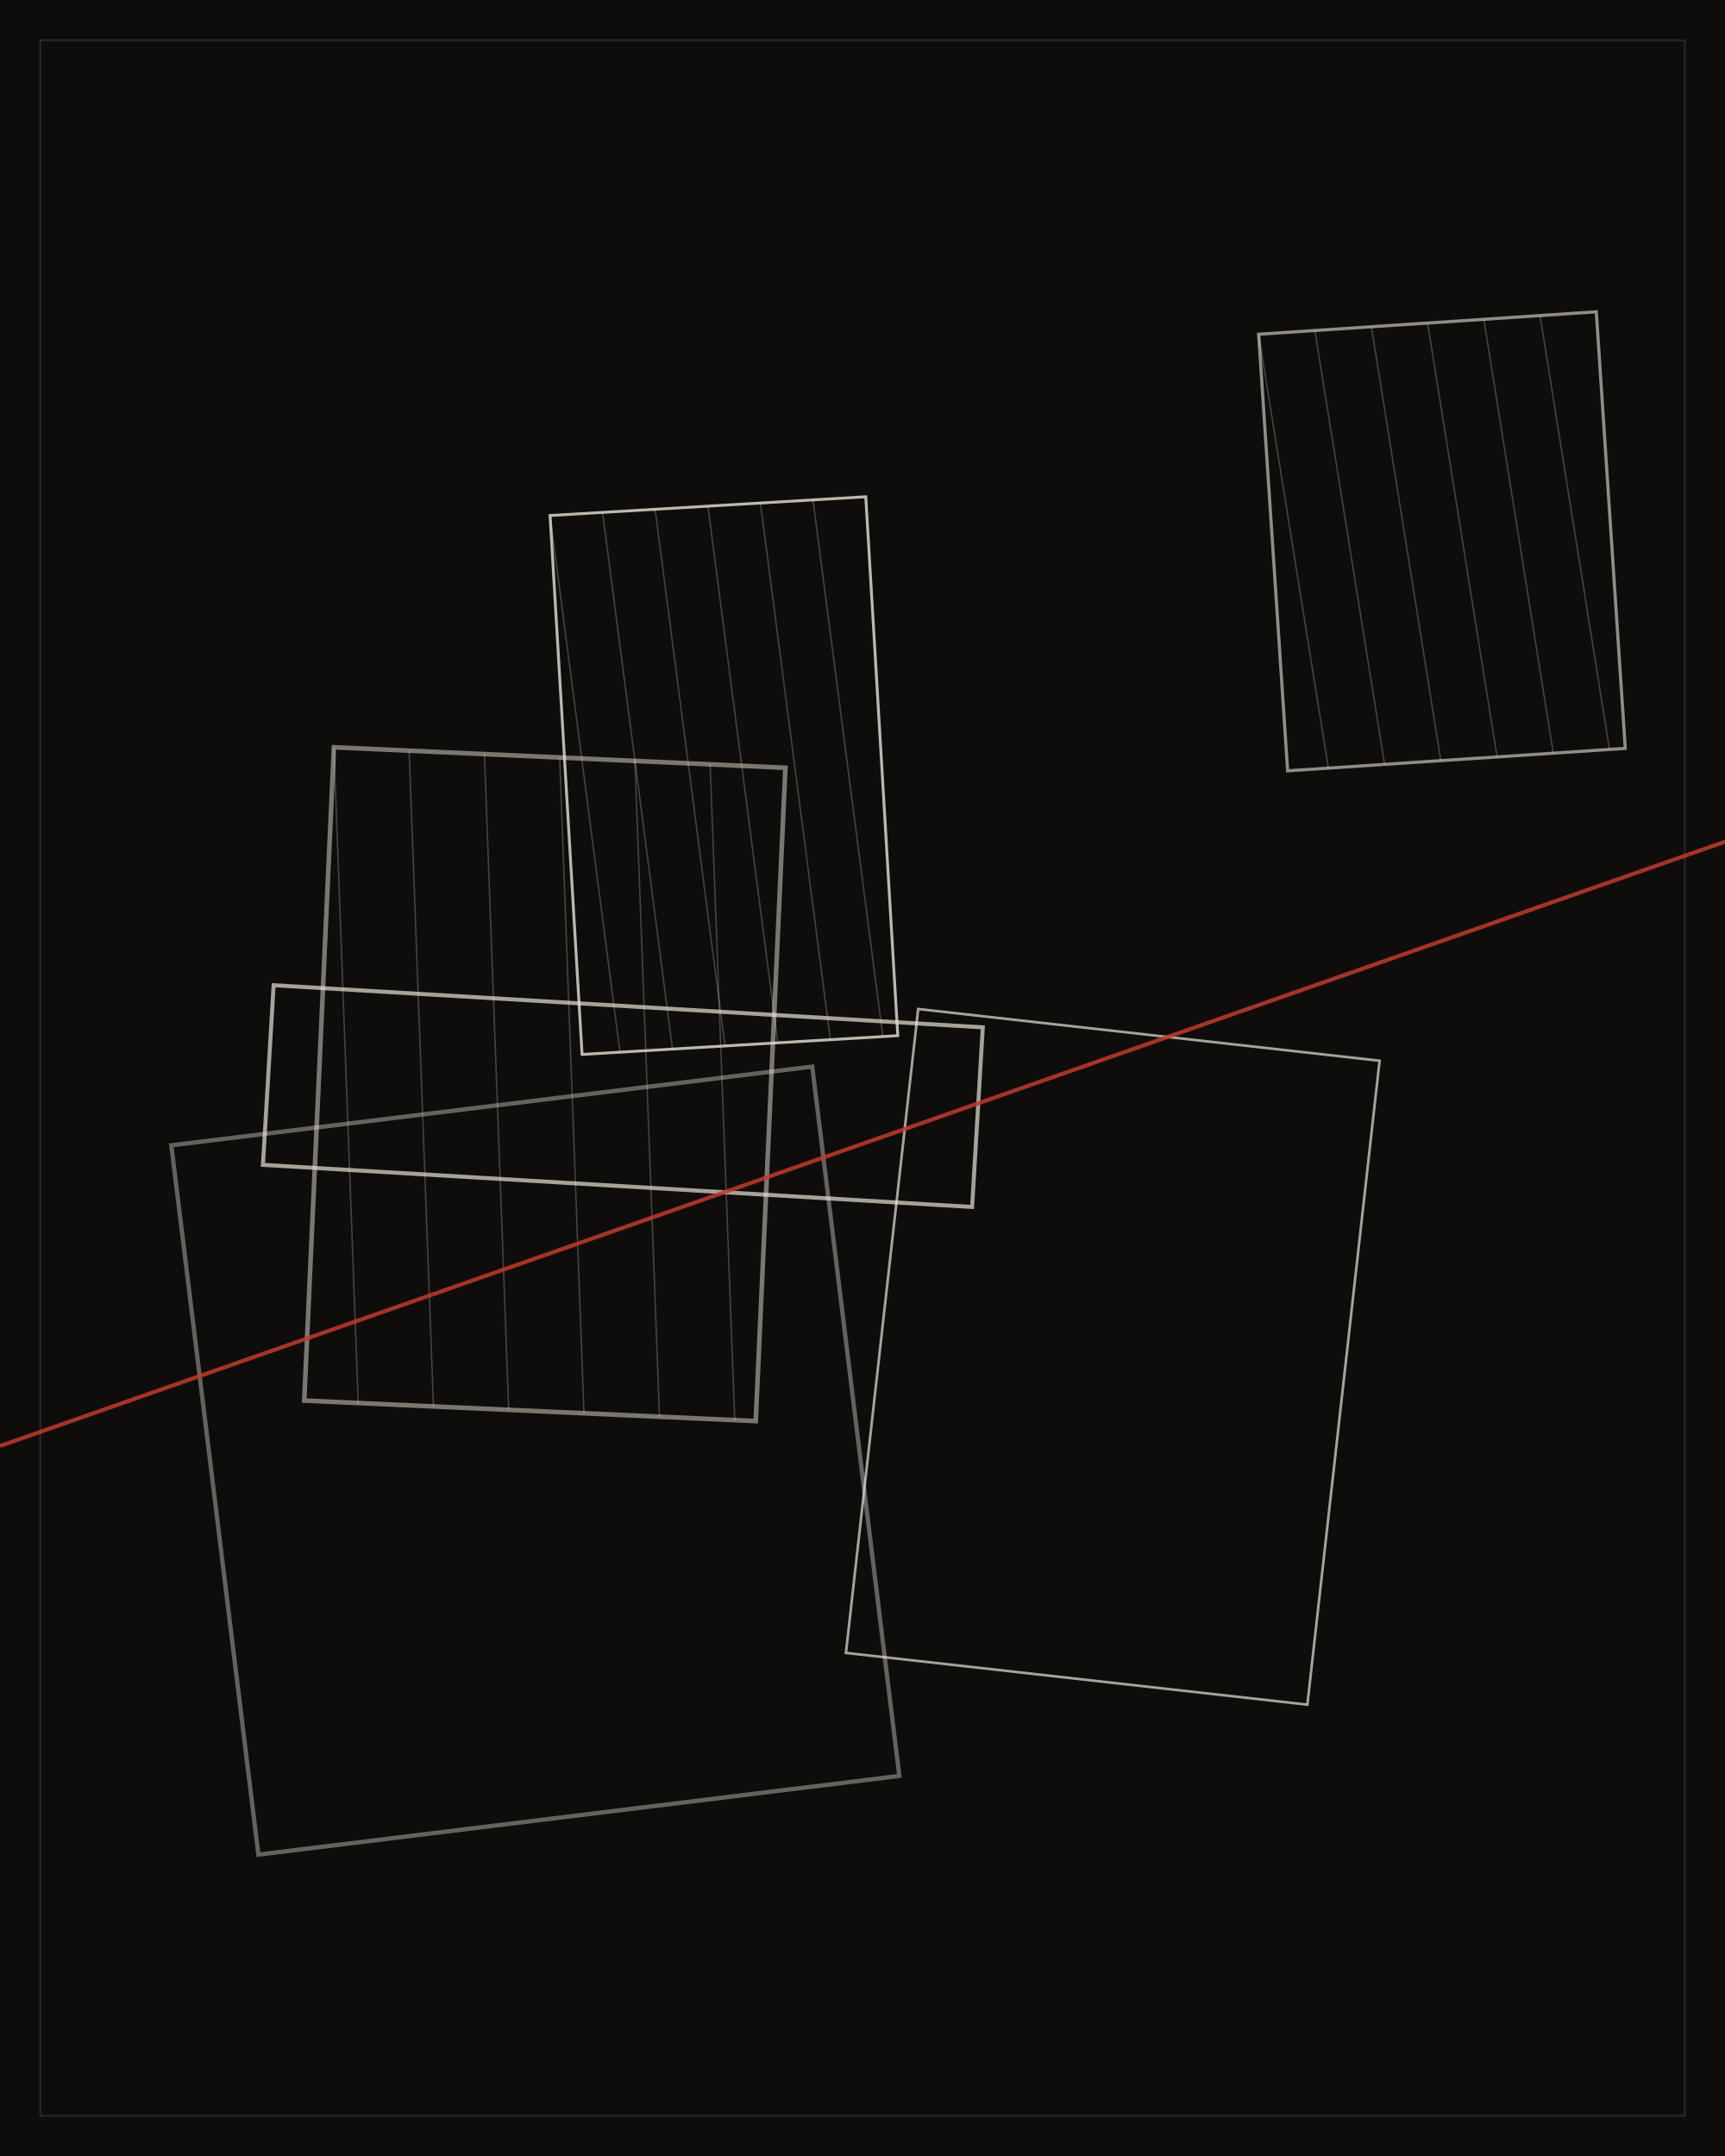
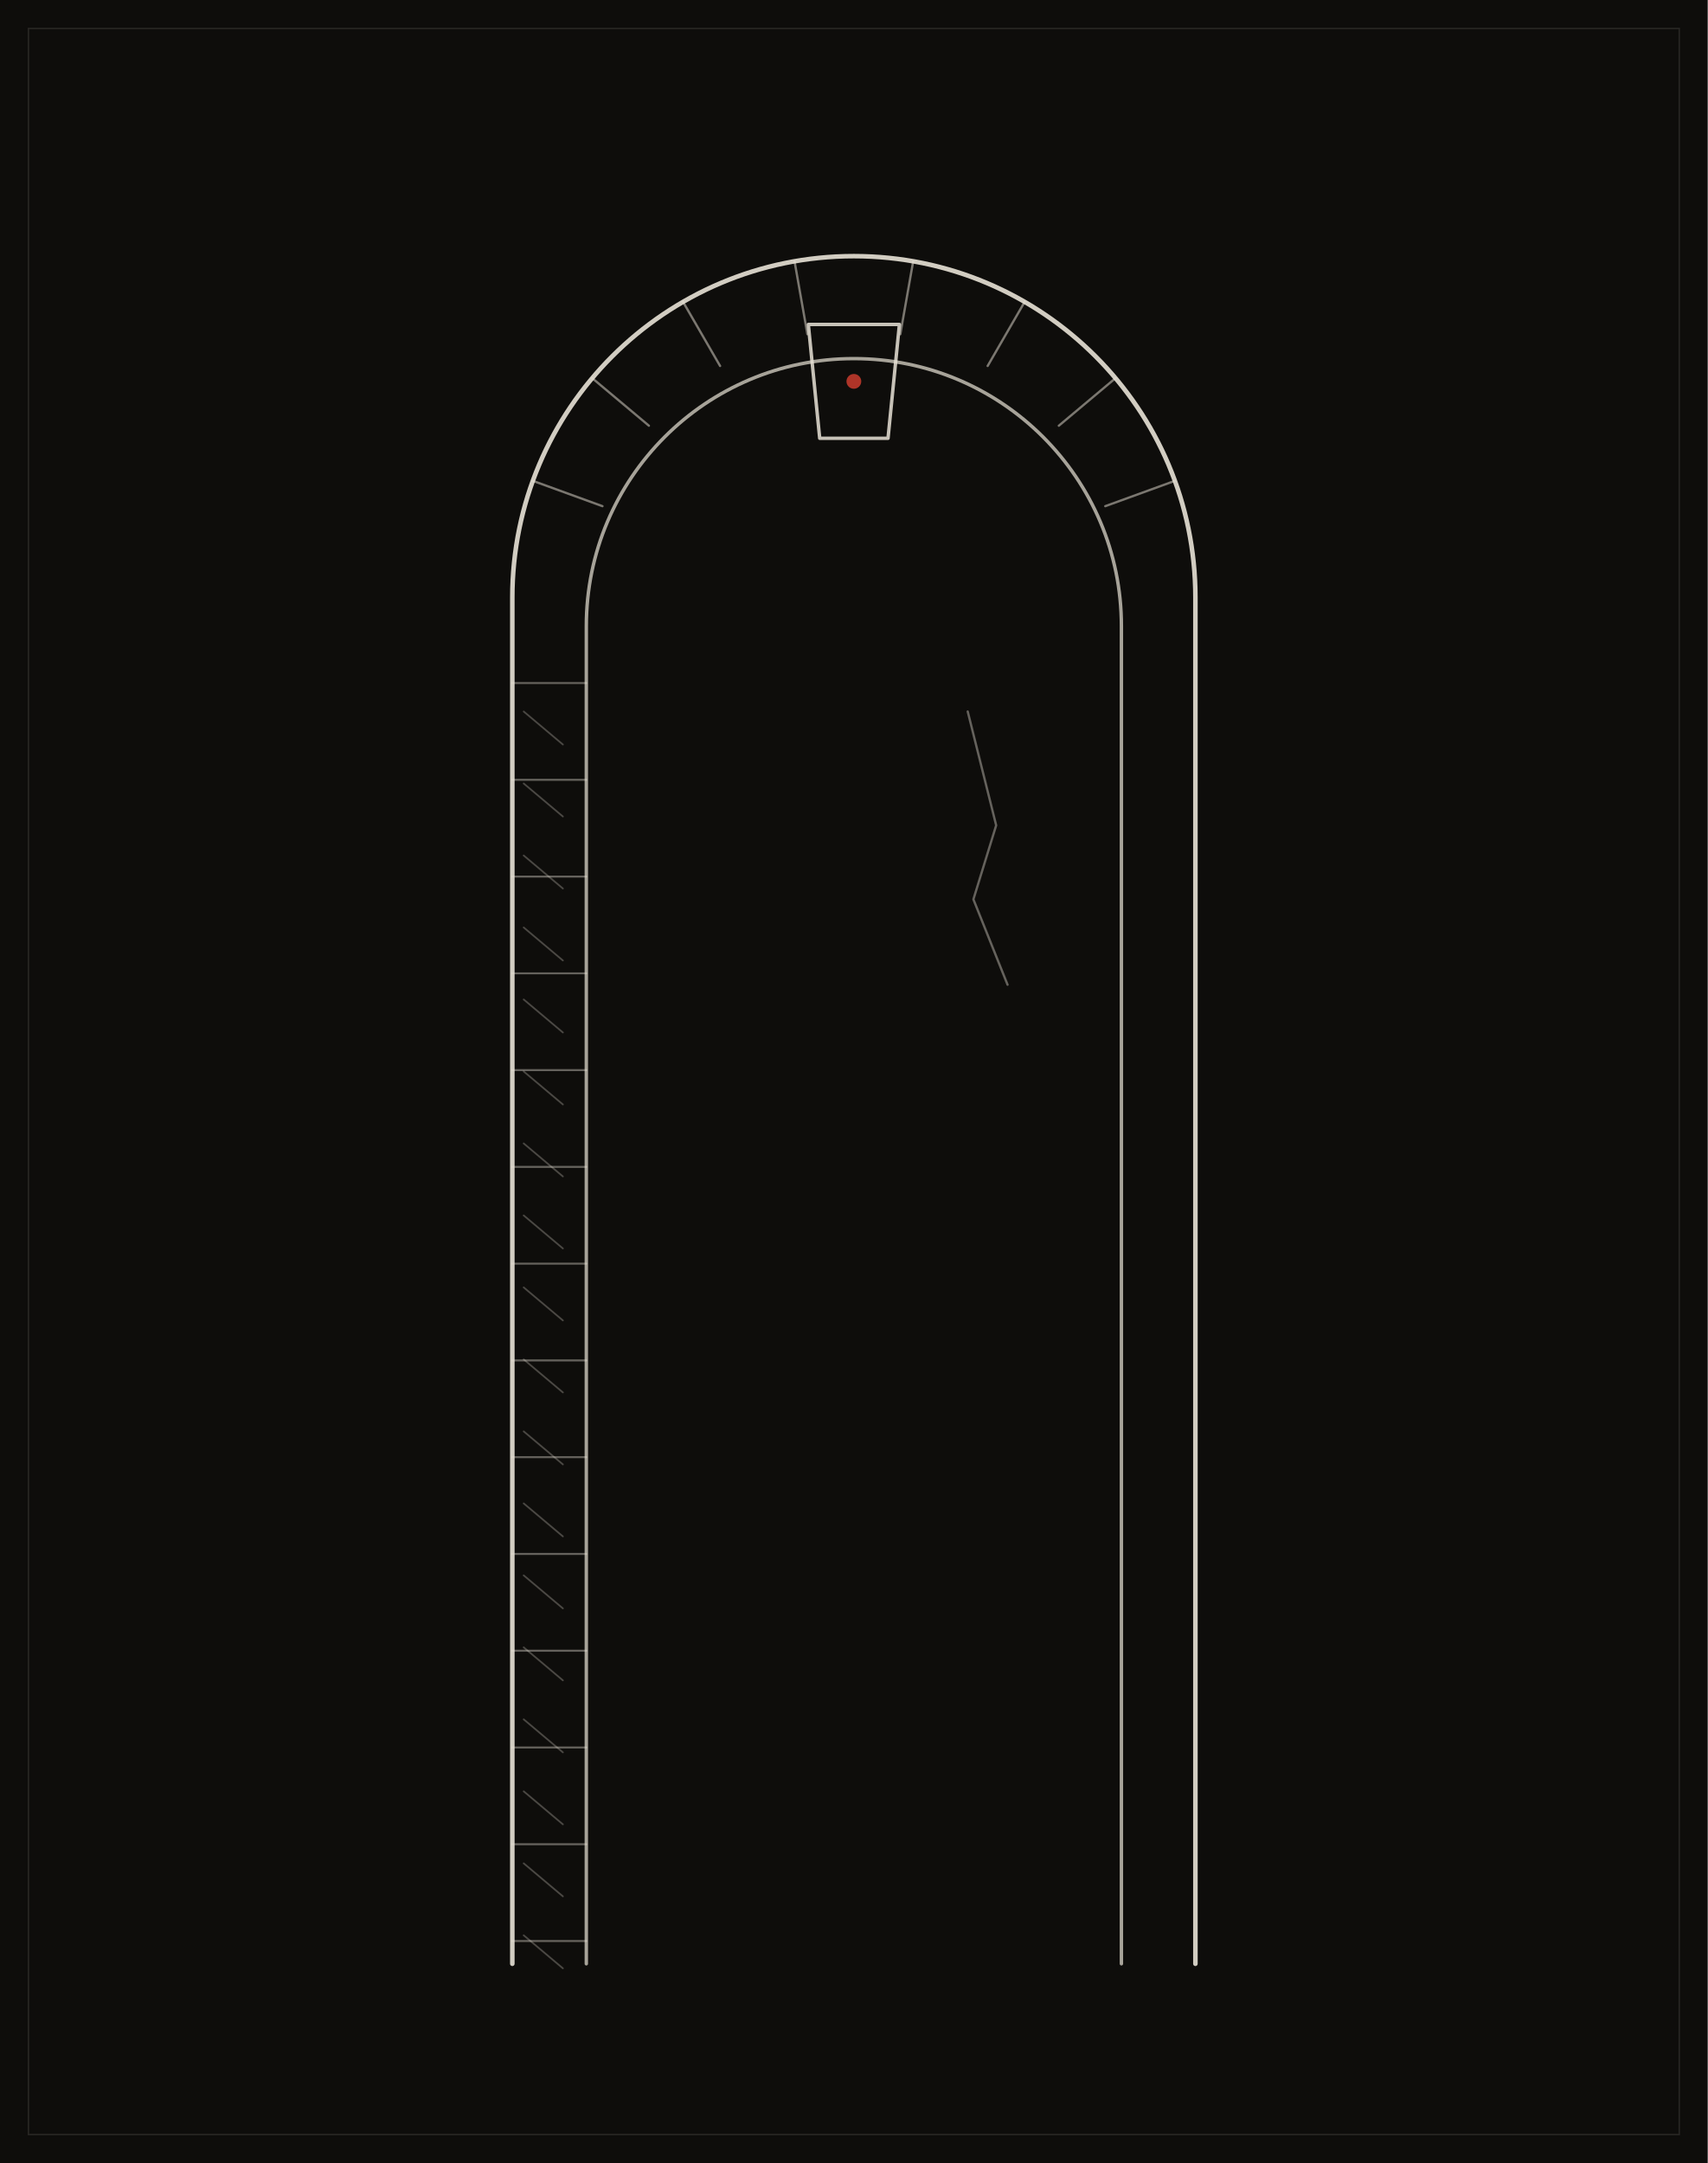
- <svg xmlns="http://www.w3.org/2000/svg" viewBox="0 0 600 750" width="600" height="750">
-   <rect width="600" height="750" fill="#0e0d0b" />
-   <rect x="14" y="14" width="572" height="722" fill="none" stroke="#e8e2d6" stroke-width="0.6" opacity="0.14" />
-   <rect x="110.9" y="263.4" width="157.2" height="227.5" fill="none" stroke="#e8e2d6" stroke-width="1.6" opacity="0.5" transform="rotate(2.6 189.5 377.2)" />
-   <line x1="110.9" y1="263.4" x2="129.7" y2="491" stroke="#e8e2d6" stroke-width="0.5" opacity="0.25" transform="rotate(2.6 189.5 377.2)" />
-   <line x1="137.1" y1="263.4" x2="155.9" y2="491" stroke="#e8e2d6" stroke-width="0.5" opacity="0.25" transform="rotate(2.6 189.5 377.2)" />
-   <line x1="163.3" y1="263.4" x2="182.1" y2="491" stroke="#e8e2d6" stroke-width="0.5" opacity="0.25" transform="rotate(2.6 189.5 377.2)" />
-   <line x1="189.5" y1="263.4" x2="208.3" y2="491" stroke="#e8e2d6" stroke-width="0.5" opacity="0.25" transform="rotate(2.6 189.5 377.2)" />
-   <line x1="215.7" y1="263.4" x2="234.6" y2="491" stroke="#e8e2d6" stroke-width="0.5" opacity="0.25" transform="rotate(2.6 189.5 377.2)" />
-   <line x1="241.9" y1="263.4" x2="260.8" y2="491" stroke="#e8e2d6" stroke-width="0.5" opacity="0.25" transform="rotate(2.6 189.5 377.2)" />
-   <rect x="306.3" y="359.3" width="161.5" height="225.4" fill="none" stroke="#e8e2d6" stroke-width="0.9" opacity="0.7" transform="rotate(6.4 387.1 472)" />
-   <rect x="196.8" y="175.9" width="110" height="187.8" fill="none" stroke="#e8e2d6" stroke-width="1" opacity="0.8" transform="rotate(-3.4 251.8 269.8)" />
-   <line x1="196.8" y1="175.9" x2="210" y2="363.7" stroke="#e8e2d6" stroke-width="0.5" opacity="0.25" transform="rotate(-3.4 251.8 269.8)" />
-   <line x1="215.1" y1="175.9" x2="228.3" y2="363.7" stroke="#e8e2d6" stroke-width="0.5" opacity="0.25" transform="rotate(-3.4 251.8 269.8)" />
-   <line x1="233.4" y1="175.9" x2="246.6" y2="363.7" stroke="#e8e2d6" stroke-width="0.5" opacity="0.25" transform="rotate(-3.4 251.8 269.8)" />
-   <line x1="251.8" y1="175.9" x2="265" y2="363.7" stroke="#e8e2d6" stroke-width="0.5" opacity="0.25" transform="rotate(-3.4 251.8 269.8)" />
-   <line x1="270.1" y1="175.9" x2="283.3" y2="363.7" stroke="#e8e2d6" stroke-width="0.5" opacity="0.25" transform="rotate(-3.4 251.8 269.8)" />
-   <line x1="288.4" y1="175.9" x2="301.6" y2="363.7" stroke="#e8e2d6" stroke-width="0.5" opacity="0.25" transform="rotate(-3.4 251.8 269.8)" />
-   <rect x="442.7" y="112.2" width="117.7" height="152.2" fill="none" stroke="#e8e2d6" stroke-width="1.1" opacity="0.6" transform="rotate(-3.8 501.6 188.3)" />
-   <line x1="442.7" y1="112.2" x2="456.9" y2="264.4" stroke="#e8e2d6" stroke-width="0.5" opacity="0.25" transform="rotate(-3.8 501.6 188.3)" />
-   <line x1="462.3" y1="112.2" x2="476.5" y2="264.4" stroke="#e8e2d6" stroke-width="0.5" opacity="0.25" transform="rotate(-3.8 501.6 188.3)" />
-   <line x1="482" y1="112.2" x2="496.1" y2="264.4" stroke="#e8e2d6" stroke-width="0.5" opacity="0.25" transform="rotate(-3.8 501.6 188.3)" />
-   <line x1="501.6" y1="112.2" x2="515.7" y2="264.4" stroke="#e8e2d6" stroke-width="0.5" opacity="0.25" transform="rotate(-3.8 501.6 188.3)" />
-   <line x1="521.2" y1="112.2" x2="535.3" y2="264.4" stroke="#e8e2d6" stroke-width="0.5" opacity="0.25" transform="rotate(-3.8 501.6 188.3)" />
-   <line x1="540.8" y1="112.2" x2="554.9" y2="264.4" stroke="#e8e2d6" stroke-width="0.5" opacity="0.25" transform="rotate(-3.8 501.6 188.3)" />
-   <rect x="73.9" y="383.8" width="224.6" height="248.6" fill="none" stroke="#e8e2d6" stroke-width="1.5" opacity="0.4" transform="rotate(-7 186.2 508.1)" />
-   <rect x="93.1" y="350" width="247.1" height="62.6" fill="none" stroke="#e8e2d6" stroke-width="1.4" opacity="0.7" transform="rotate(3.4 216.7 381.3)" />
-   <line x1="0" y1="503" x2="600" y2="292.8" stroke="#c0392b" stroke-width="1.4" opacity="0.85" />
+ <svg xmlns="http://www.w3.org/2000/svg" viewBox="0 0 600 760" width="600" height="760">
+   <rect width="600" height="760" fill="#0e0d0b" />
+   <rect x="10" y="10" width="580" height="740" fill="none" stroke="#e8e2d6" stroke-width="0.5" opacity="0.12" />
+   <path d="M 180,690 L 180,210 A 120,120 0 0 1 420,210 L 420,690" fill="none" stroke="#e8e2d6" stroke-width="1.6" stroke-linecap="round" stroke-linejoin="round" opacity="0.9" />
+   <path d="M 206,690 L 206,220 A 94,94 0 0 1 394,220 L 394,690" fill="none" stroke="#e8e2d6" stroke-width="1.2" stroke-linecap="round" stroke-linejoin="round" opacity="0.7" />
+   <path d="M 284,114 L 316,114 L 312,154 L 288,154 Z" fill="none" stroke="#e8e2d6" stroke-width="1.2" stroke-linecap="round" stroke-linejoin="round" opacity="0.85" />
+   <path d="M 187.24,168.96 L 211.67,177.85" fill="none" stroke="#e8e2d6" stroke-width="0.8" stroke-linecap="round" stroke-linejoin="round" opacity="0.5" />
+   <path d="M 208.07,132.87 L 227.99,149.58" fill="none" stroke="#e8e2d6" stroke-width="0.8" stroke-linecap="round" stroke-linejoin="round" opacity="0.5" />
+   <path d="M 240,106.08 L 253,128.59" fill="none" stroke="#e8e2d6" stroke-width="0.8" stroke-linecap="round" stroke-linejoin="round" opacity="0.5" />
+   <path d="M 279.16,91.82 L 283.68,117.43" fill="none" stroke="#e8e2d6" stroke-width="0.8" stroke-linecap="round" stroke-linejoin="round" opacity="0.5" />
+   <path d="M 320.84,91.82 L 316.32,117.43" fill="none" stroke="#e8e2d6" stroke-width="0.8" stroke-linecap="round" stroke-linejoin="round" opacity="0.5" />
+   <path d="M 360,106.08 L 347,128.59" fill="none" stroke="#e8e2d6" stroke-width="0.8" stroke-linecap="round" stroke-linejoin="round" opacity="0.5" />
+   <path d="M 391.93,132.87 L 372.01,149.58" fill="none" stroke="#e8e2d6" stroke-width="0.8" stroke-linecap="round" stroke-linejoin="round" opacity="0.5" />
+   <path d="M 412.76,168.96 L 388.33,177.85" fill="none" stroke="#e8e2d6" stroke-width="0.8" stroke-linecap="round" stroke-linejoin="round" opacity="0.5" />
+   <path d="M 180,240 L 206,240" fill="none" stroke="#e8e2d6" stroke-width="0.7" stroke-linecap="round" stroke-linejoin="round" opacity="0.4" />
+   <path d="M 180,274 L 206,274" fill="none" stroke="#e8e2d6" stroke-width="0.7" stroke-linecap="round" stroke-linejoin="round" opacity="0.4" />
+   <path d="M 180,308 L 206,308" fill="none" stroke="#e8e2d6" stroke-width="0.7" stroke-linecap="round" stroke-linejoin="round" opacity="0.4" />
+   <path d="M 180,342 L 206,342" fill="none" stroke="#e8e2d6" stroke-width="0.7" stroke-linecap="round" stroke-linejoin="round" opacity="0.4" />
+   <path d="M 180,376 L 206,376" fill="none" stroke="#e8e2d6" stroke-width="0.7" stroke-linecap="round" stroke-linejoin="round" opacity="0.4" />
+   <path d="M 180,410 L 206,410" fill="none" stroke="#e8e2d6" stroke-width="0.7" stroke-linecap="round" stroke-linejoin="round" opacity="0.4" />
+   <path d="M 180,444 L 206,444" fill="none" stroke="#e8e2d6" stroke-width="0.7" stroke-linecap="round" stroke-linejoin="round" opacity="0.4" />
+   <path d="M 180,478 L 206,478" fill="none" stroke="#e8e2d6" stroke-width="0.7" stroke-linecap="round" stroke-linejoin="round" opacity="0.4" />
+   <path d="M 180,512 L 206,512" fill="none" stroke="#e8e2d6" stroke-width="0.7" stroke-linecap="round" stroke-linejoin="round" opacity="0.4" />
+   <path d="M 180,546 L 206,546" fill="none" stroke="#e8e2d6" stroke-width="0.7" stroke-linecap="round" stroke-linejoin="round" opacity="0.4" />
+   <path d="M 180,580 L 206,580" fill="none" stroke="#e8e2d6" stroke-width="0.7" stroke-linecap="round" stroke-linejoin="round" opacity="0.4" />
+   <path d="M 180,614 L 206,614" fill="none" stroke="#e8e2d6" stroke-width="0.7" stroke-linecap="round" stroke-linejoin="round" opacity="0.4" />
+   <path d="M 180,648 L 206,648" fill="none" stroke="#e8e2d6" stroke-width="0.7" stroke-linecap="round" stroke-linejoin="round" opacity="0.4" />
+   <path d="M 180,682 L 206,682" fill="none" stroke="#e8e2d6" stroke-width="0.7" stroke-linecap="round" stroke-linejoin="round" opacity="0.4" />
+   <path d="M 184,250 l 13.77,11.6" fill="none" stroke="#e8e2d6" stroke-width="0.6" stroke-linecap="round" stroke-linejoin="round" opacity="0.28" />
+   <path d="M 184,275.29 l 13.77,11.6" fill="none" stroke="#e8e2d6" stroke-width="0.6" stroke-linecap="round" stroke-linejoin="round" opacity="0.28" />
+   <path d="M 184,300.59 l 13.77,11.6" fill="none" stroke="#e8e2d6" stroke-width="0.6" stroke-linecap="round" stroke-linejoin="round" opacity="0.28" />
+   <path d="M 184,325.88 l 13.77,11.6" fill="none" stroke="#e8e2d6" stroke-width="0.6" stroke-linecap="round" stroke-linejoin="round" opacity="0.28" />
+   <path d="M 184,351.18 l 13.77,11.6" fill="none" stroke="#e8e2d6" stroke-width="0.6" stroke-linecap="round" stroke-linejoin="round" opacity="0.28" />
+   <path d="M 184,376.47 l 13.77,11.6" fill="none" stroke="#e8e2d6" stroke-width="0.6" stroke-linecap="round" stroke-linejoin="round" opacity="0.28" />
+   <path d="M 184,401.76 l 13.77,11.6" fill="none" stroke="#e8e2d6" stroke-width="0.6" stroke-linecap="round" stroke-linejoin="round" opacity="0.28" />
+   <path d="M 184,427.06 l 13.77,11.6" fill="none" stroke="#e8e2d6" stroke-width="0.6" stroke-linecap="round" stroke-linejoin="round" opacity="0.28" />
+   <path d="M 184,452.35 l 13.77,11.6" fill="none" stroke="#e8e2d6" stroke-width="0.6" stroke-linecap="round" stroke-linejoin="round" opacity="0.28" />
+   <path d="M 184,477.65 l 13.77,11.6" fill="none" stroke="#e8e2d6" stroke-width="0.6" stroke-linecap="round" stroke-linejoin="round" opacity="0.28" />
+   <path d="M 184,502.94 l 13.77,11.6" fill="none" stroke="#e8e2d6" stroke-width="0.6" stroke-linecap="round" stroke-linejoin="round" opacity="0.28" />
+   <path d="M 184,528.24 l 13.77,11.6" fill="none" stroke="#e8e2d6" stroke-width="0.6" stroke-linecap="round" stroke-linejoin="round" opacity="0.28" />
+   <path d="M 184,553.53 l 13.77,11.6" fill="none" stroke="#e8e2d6" stroke-width="0.6" stroke-linecap="round" stroke-linejoin="round" opacity="0.28" />
+   <path d="M 184,578.82 l 13.77,11.6" fill="none" stroke="#e8e2d6" stroke-width="0.6" stroke-linecap="round" stroke-linejoin="round" opacity="0.28" />
+   <path d="M 184,604.12 l 13.77,11.6" fill="none" stroke="#e8e2d6" stroke-width="0.6" stroke-linecap="round" stroke-linejoin="round" opacity="0.28" />
+   <path d="M 184,629.41 l 13.77,11.6" fill="none" stroke="#e8e2d6" stroke-width="0.6" stroke-linecap="round" stroke-linejoin="round" opacity="0.28" />
+   <path d="M 184,654.71 l 13.77,11.6" fill="none" stroke="#e8e2d6" stroke-width="0.6" stroke-linecap="round" stroke-linejoin="round" opacity="0.28" />
+   <path d="M 184,680 l 13.77,11.6" fill="none" stroke="#e8e2d6" stroke-width="0.6" stroke-linecap="round" stroke-linejoin="round" opacity="0.28" />
+   <path d="M 340,250 l 10,40 l -8,26 l 12,30" fill="none" stroke="#e8e2d6" stroke-width="0.8" stroke-linecap="round" stroke-linejoin="round" opacity="0.4" />
+   <circle cx="300" cy="134" r="2.6" fill="#c0392b" opacity="0.9" />
</svg>
